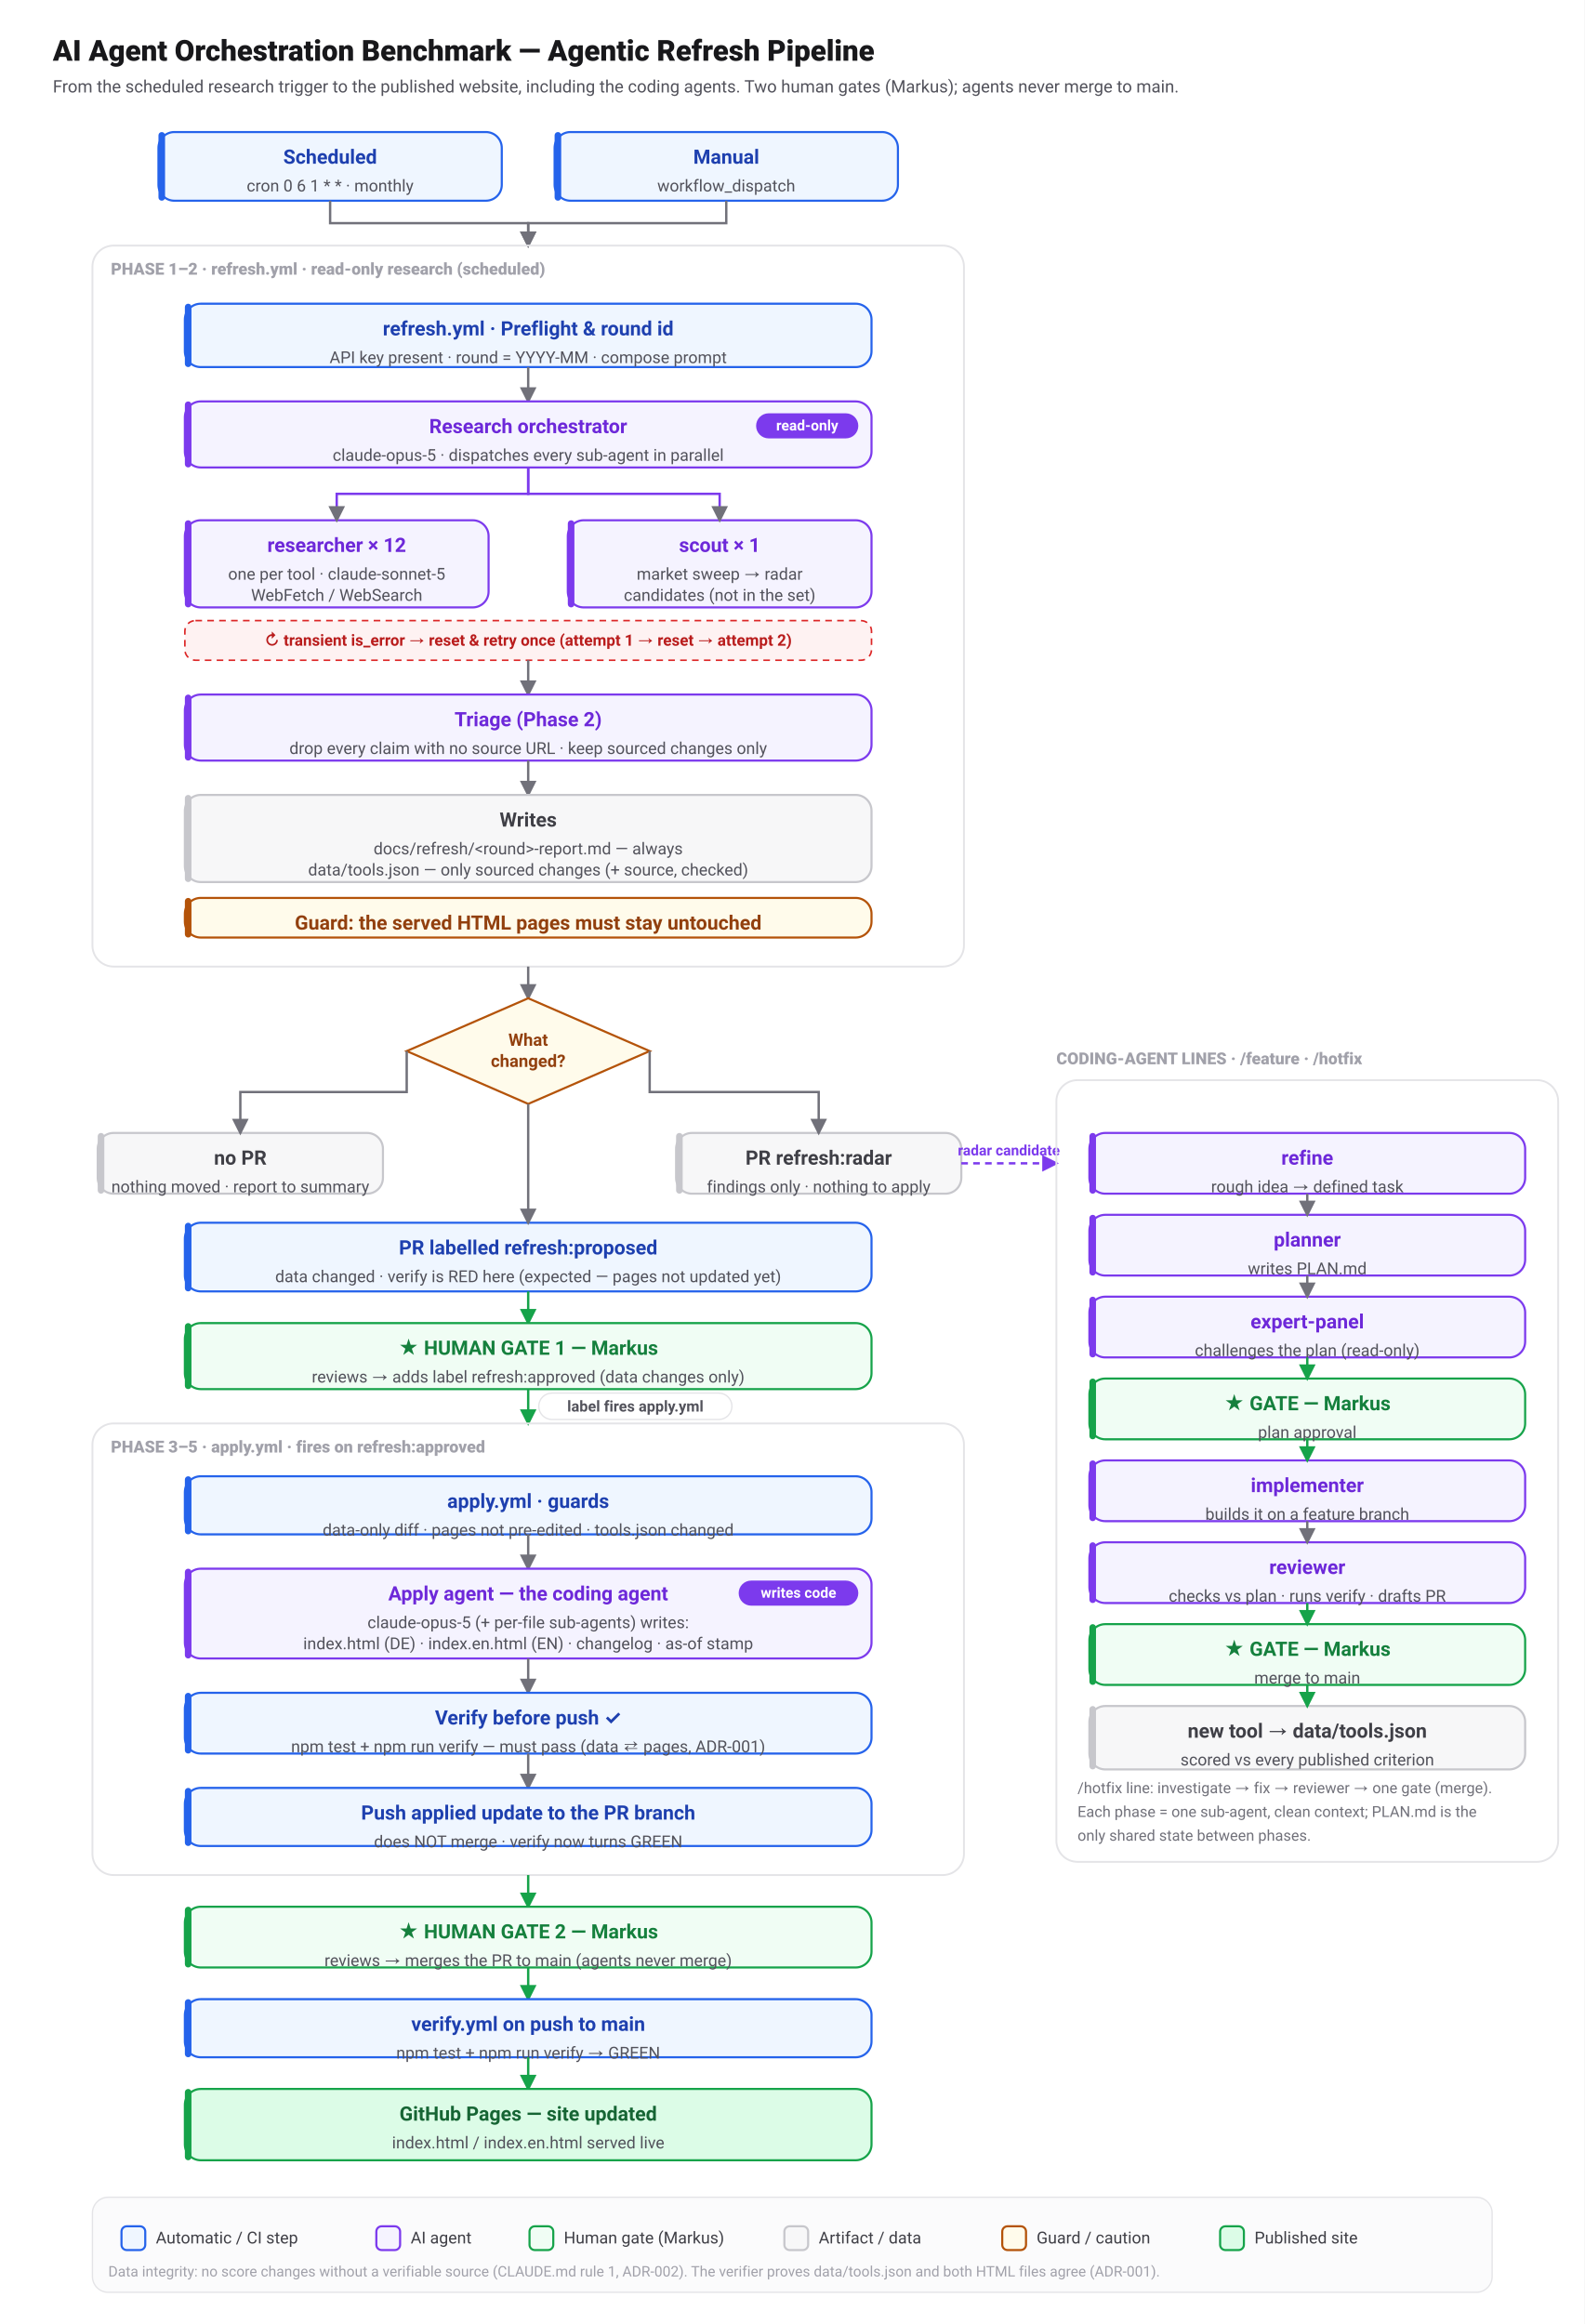
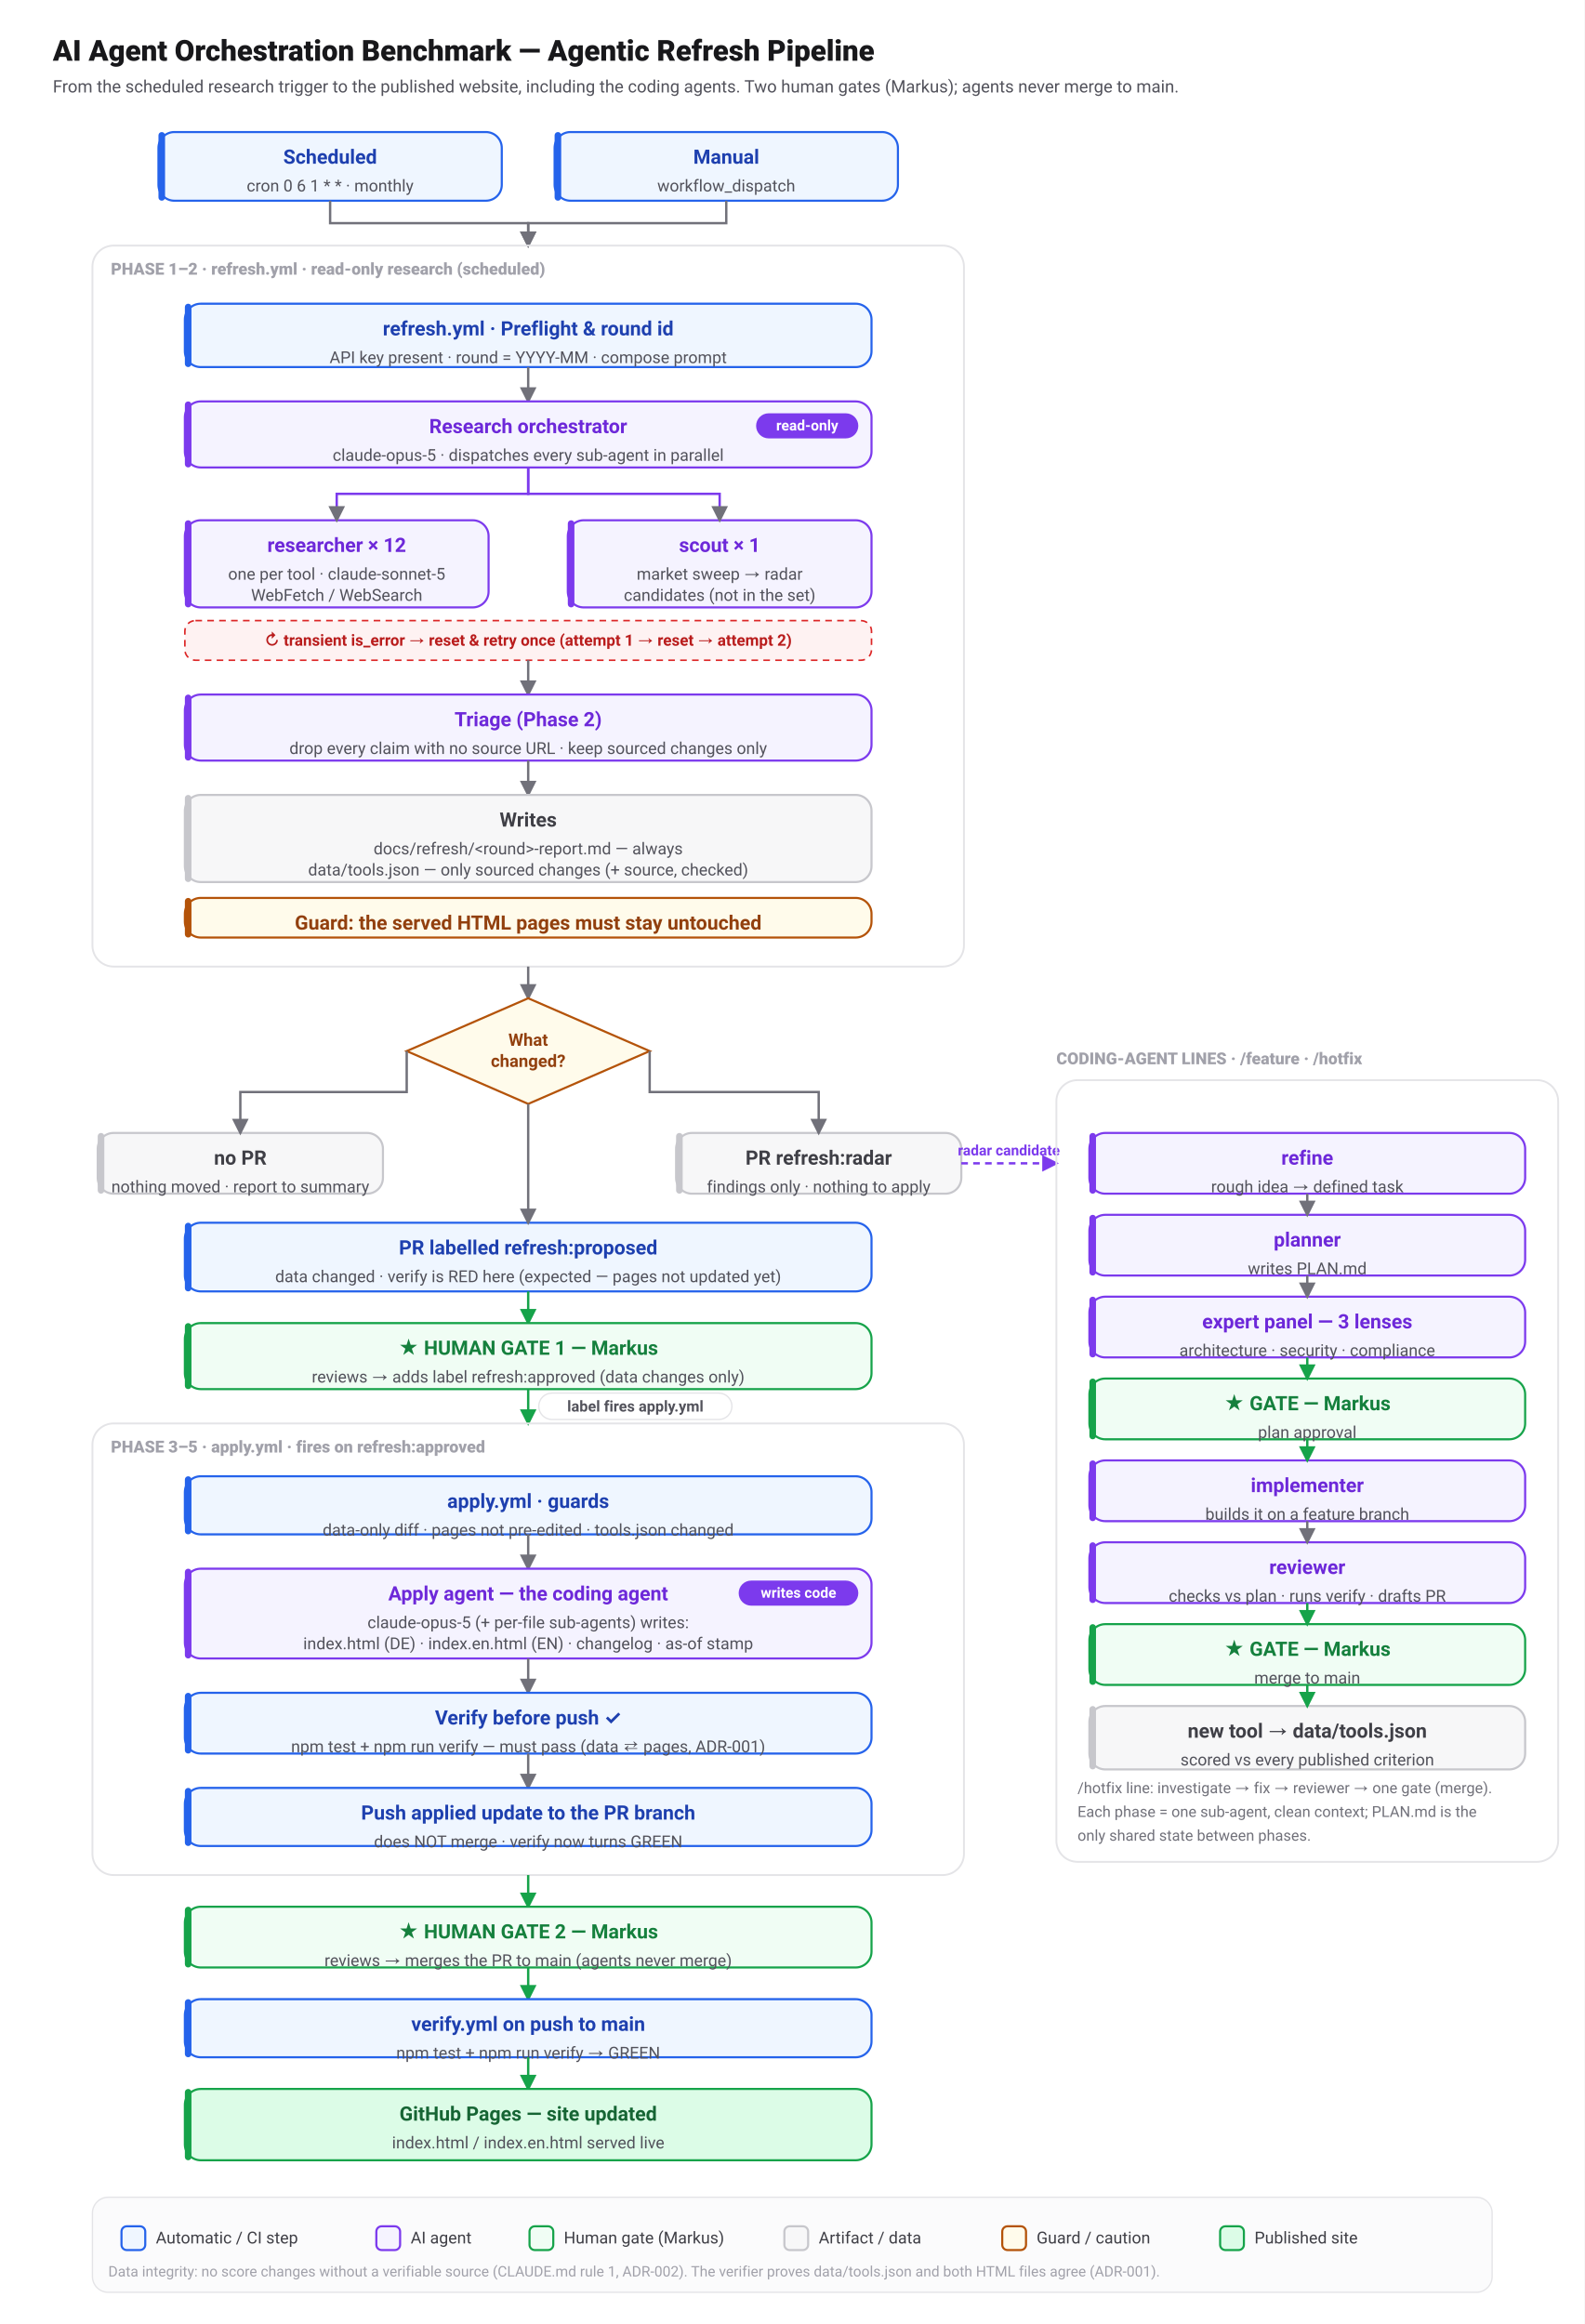
<svg xmlns="http://www.w3.org/2000/svg" viewBox="0 0 1200 1760" width="1200" height="1760" role="img" aria-label="Agentic refresh pipeline diagram">
  <rect width="1200" height="1760" fill="#ffffff" />
  <defs>
    <marker id="arw" viewBox="0 0 10 10" refX="8.5" refY="5" markerWidth="7" markerHeight="7" orient="auto-start-reverse">
      <path d="M0 0 L10 5 L0 10 z" fill="#71717a" />
    </marker>
    <marker id="arwg" viewBox="0 0 10 10" refX="8.5" refY="5" markerWidth="7" markerHeight="7" orient="auto-start-reverse">
      <path d="M0 0 L10 5 L0 10 z" fill="#16a34a" />
    </marker>
    <marker id="arwp" viewBox="0 0 10 10" refX="8.5" refY="5" markerWidth="7" markerHeight="7" orient="auto-start-reverse">
      <path d="M0 0 L10 5 L0 10 z" fill="#7c3aed" />
    </marker>
  </defs>
  <text x="40" y="46" font-family="-apple-system, BlinkMacSystemFont, 'Segoe UI', Roboto, Helvetica, Arial, sans-serif" font-size="22" font-weight="800" fill="#18181b" text-anchor="start">AI Agent Orchestration Benchmark — Agentic Refresh Pipeline</text>
  <text x="40" y="70" font-family="-apple-system, BlinkMacSystemFont, 'Segoe UI', Roboto, Helvetica, Arial, sans-serif" font-size="13" font-weight="400" fill="#52525b" text-anchor="start">From the scheduled research trigger to the published website, including the coding agents. Two human gates (Markus); agents never merge to main.</text>
  <rect x="120" y="100" width="260" height="52" rx="12" fill="#eff6ff" stroke="#2563eb" stroke-width="1.6" />
  <rect x="120" y="100" width="5" height="52" rx="2.5" fill="#2563eb" />
  <text x="250" y="124" font-family="-apple-system, BlinkMacSystemFont, 'Segoe UI', Roboto, Helvetica, Arial, sans-serif" font-size="15" font-weight="700" fill="#1e40af" text-anchor="middle">Scheduled</text>
  <text x="250" y="145" font-family="-apple-system, BlinkMacSystemFont, 'Segoe UI', Roboto, Helvetica, Arial, sans-serif" font-size="12.5" font-weight="400" fill="#52525b" text-anchor="middle">cron 0 6 1 * *  ·  monthly</text>
  <rect x="420" y="100" width="260" height="52" rx="12" fill="#eff6ff" stroke="#2563eb" stroke-width="1.6" />
  <rect x="420" y="100" width="5" height="52" rx="2.5" fill="#2563eb" />
  <text x="550" y="124" font-family="-apple-system, BlinkMacSystemFont, 'Segoe UI', Roboto, Helvetica, Arial, sans-serif" font-size="15" font-weight="700" fill="#1e40af" text-anchor="middle">Manual</text>
  <text x="550" y="145" font-family="-apple-system, BlinkMacSystemFont, 'Segoe UI', Roboto, Helvetica, Arial, sans-serif" font-size="12.5" font-weight="400" fill="#52525b" text-anchor="middle">workflow_dispatch</text>
  <path d="M250 152 L250 169 L400 169 L400 186" stroke="#71717a" stroke-width="1.8" fill="none" marker-end="url(#arw)" />
  <path d="M550 152 L550 169 L400 169 L400 186" stroke="#71717a" stroke-width="1.8" fill="none" marker-end="url(#arw)" />
  <rect x="140" y="230" width="520" height="48" rx="12" fill="#eff6ff" stroke="#2563eb" stroke-width="1.6" />
  <rect x="140" y="230" width="5" height="48" rx="2.5" fill="#2563eb" />
  <text x="400" y="254" font-family="-apple-system, BlinkMacSystemFont, 'Segoe UI', Roboto, Helvetica, Arial, sans-serif" font-size="15" font-weight="700" fill="#1e40af" text-anchor="middle">refresh.yml · Preflight &amp; round id</text>
  <text x="400" y="275" font-family="-apple-system, BlinkMacSystemFont, 'Segoe UI', Roboto, Helvetica, Arial, sans-serif" font-size="12.5" font-weight="400" fill="#52525b" text-anchor="middle">API key present  ·  round = YYYY-MM  ·  compose prompt</text>
  <path d="M400 278 L400 304" stroke="#71717a" stroke-width="1.8" fill="none" marker-end="url(#arw)" />
  <rect x="140" y="304" width="520" height="50" rx="12" fill="#f5f3ff" stroke="#7c3aed" stroke-width="1.6" />
  <rect x="140" y="304" width="5" height="50" rx="2.5" fill="#7c3aed" />
  <text x="400" y="328" font-family="-apple-system, BlinkMacSystemFont, 'Segoe UI', Roboto, Helvetica, Arial, sans-serif" font-size="15" font-weight="700" fill="#6d28d9" text-anchor="middle">Research orchestrator</text>
  <text x="400" y="349" font-family="-apple-system, BlinkMacSystemFont, 'Segoe UI', Roboto, Helvetica, Arial, sans-serif" font-size="12.5" font-weight="400" fill="#52525b" text-anchor="middle">claude-opus-5 · dispatches every sub-agent in parallel</text>
  <rect x="572.6" y="313" width="77.4" height="19" rx="9.5" fill="#7c3aed" />
  <text x="611.3" y="326" font-family="-apple-system, BlinkMacSystemFont, 'Segoe UI', Roboto, Helvetica, Arial, sans-serif" font-size="11" font-weight="700" fill="#fff" text-anchor="middle">read-only</text>
  <rect x="140" y="394" width="230" height="66" rx="12" fill="#f5f3ff" stroke="#7c3aed" stroke-width="1.6" />
  <rect x="140" y="394" width="5" height="66" rx="2.5" fill="#7c3aed" />
  <text x="255" y="418" font-family="-apple-system, BlinkMacSystemFont, 'Segoe UI', Roboto, Helvetica, Arial, sans-serif" font-size="15" font-weight="700" fill="#6d28d9" text-anchor="middle">researcher × 12</text>
  <text x="255" y="439" font-family="-apple-system, BlinkMacSystemFont, 'Segoe UI', Roboto, Helvetica, Arial, sans-serif" font-size="12.5" font-weight="400" fill="#52525b" text-anchor="middle">one per tool · claude-sonnet-5</text>
  <text x="255" y="455" font-family="-apple-system, BlinkMacSystemFont, 'Segoe UI', Roboto, Helvetica, Arial, sans-serif" font-size="12.5" font-weight="400" fill="#52525b" text-anchor="middle">WebFetch / WebSearch</text>
  <rect x="430" y="394" width="230" height="66" rx="12" fill="#f5f3ff" stroke="#7c3aed" stroke-width="1.6" />
  <rect x="430" y="394" width="5" height="66" rx="2.5" fill="#7c3aed" />
  <text x="545" y="418" font-family="-apple-system, BlinkMacSystemFont, 'Segoe UI', Roboto, Helvetica, Arial, sans-serif" font-size="15" font-weight="700" fill="#6d28d9" text-anchor="middle">scout × 1</text>
  <text x="545" y="439" font-family="-apple-system, BlinkMacSystemFont, 'Segoe UI', Roboto, Helvetica, Arial, sans-serif" font-size="12.5" font-weight="400" fill="#52525b" text-anchor="middle">market sweep → radar</text>
  <text x="545" y="455" font-family="-apple-system, BlinkMacSystemFont, 'Segoe UI', Roboto, Helvetica, Arial, sans-serif" font-size="12.5" font-weight="400" fill="#52525b" text-anchor="middle">candidates (not in the set)</text>
  <path d="M400 354 L400 374 L255 374 L255 394" stroke="#7c3aed" stroke-width="1.8" fill="none" marker-end="url(#arw)" />
  <path d="M400 354 L400 374 L545 374 L545 394" stroke="#7c3aed" stroke-width="1.8" fill="none" marker-end="url(#arw)" />
  <rect x="140" y="470" width="520" height="30" rx="8" fill="#fef2f2" stroke="#dc2626" stroke-width="1.2" stroke-dasharray="5 4" />
  <text x="400" y="489" font-family="-apple-system, BlinkMacSystemFont, 'Segoe UI', Roboto, Helvetica, Arial, sans-serif" font-size="12" font-weight="600" fill="#b91c1c" text-anchor="middle">↻  transient is_error → reset &amp; retry once (attempt 1 → reset → attempt 2)</text>
  <path d="M400 500 L400 526" stroke="#71717a" stroke-width="1.8" fill="none" marker-end="url(#arw)" />
  <rect x="140" y="526" width="520" height="50" rx="12" fill="#f5f3ff" stroke="#7c3aed" stroke-width="1.6" />
  <rect x="140" y="526" width="5" height="50" rx="2.5" fill="#7c3aed" />
  <text x="400" y="550" font-family="-apple-system, BlinkMacSystemFont, 'Segoe UI', Roboto, Helvetica, Arial, sans-serif" font-size="15" font-weight="700" fill="#6d28d9" text-anchor="middle">Triage (Phase 2)</text>
  <text x="400" y="571" font-family="-apple-system, BlinkMacSystemFont, 'Segoe UI', Roboto, Helvetica, Arial, sans-serif" font-size="12.5" font-weight="400" fill="#52525b" text-anchor="middle">drop every claim with no source URL · keep sourced changes only</text>
  <path d="M400 576 L400 602" stroke="#71717a" stroke-width="1.8" fill="none" marker-end="url(#arw)" />
  <rect x="140" y="602" width="520" height="66" rx="12" fill="#f7f7f8" stroke="#c7c7cc" stroke-width="1.6" />
  <rect x="140" y="602" width="5" height="66" rx="2.5" fill="#c7c7cc" />
  <text x="400" y="626" font-family="-apple-system, BlinkMacSystemFont, 'Segoe UI', Roboto, Helvetica, Arial, sans-serif" font-size="15" font-weight="700" fill="#3f3f46" text-anchor="middle">Writes</text>
  <text x="400" y="647" font-family="-apple-system, BlinkMacSystemFont, 'Segoe UI', Roboto, Helvetica, Arial, sans-serif" font-size="12.5" font-weight="400" fill="#52525b" text-anchor="middle">docs/refresh/&lt;round&gt;-report.md   — always</text>
  <text x="400" y="663" font-family="-apple-system, BlinkMacSystemFont, 'Segoe UI', Roboto, Helvetica, Arial, sans-serif" font-size="12.5" font-weight="400" fill="#52525b" text-anchor="middle">data/tools.json   — only sourced changes (+ source, checked)</text>
  <rect x="140" y="680" width="520" height="30" rx="12" fill="#fffbeb" stroke="#b45309" stroke-width="1.6" />
  <rect x="140" y="680" width="5" height="30" rx="2.5" fill="#b45309" />
  <text x="400" y="704" font-family="-apple-system, BlinkMacSystemFont, 'Segoe UI', Roboto, Helvetica, Arial, sans-serif" font-size="15" font-weight="700" fill="#92400e" text-anchor="middle">Guard: the served HTML pages must stay untouched</text>
  <text x="84" y="208" font-family="-apple-system, BlinkMacSystemFont, 'Segoe UI', Roboto, Helvetica, Arial, sans-serif" font-size="12.5" font-weight="800" fill="#a1a1aa" text-anchor="start">PHASE 1–2 · refresh.yml · read-only research (scheduled)</text>
  <rect x="70" y="186" width="660" height="546" rx="16" fill="none" stroke="#e4e4e7" stroke-width="1.4" />
  <path d="M400 732 L400 756" stroke="#71717a" stroke-width="1.8" fill="none" marker-end="url(#arw)" />
  <polygon points="400,756 492,796 400,836 308,796" fill="#fffbeb" stroke="#b45309" stroke-width="1.6" />
  <text x="400" y="792" font-family="-apple-system, BlinkMacSystemFont, 'Segoe UI', Roboto, Helvetica, Arial, sans-serif" font-size="13" font-weight="700" fill="#92400e" text-anchor="middle">What</text>
  <text x="400" y="808" font-family="-apple-system, BlinkMacSystemFont, 'Segoe UI', Roboto, Helvetica, Arial, sans-serif" font-size="13" font-weight="700" fill="#92400e" text-anchor="middle">changed?</text>
  <rect x="74" y="858" width="216" height="46" rx="12" fill="#f7f7f8" stroke="#c7c7cc" stroke-width="1.6" />
  <rect x="74" y="858" width="5" height="46" rx="2.5" fill="#c7c7cc" />
  <text x="182" y="882" font-family="-apple-system, BlinkMacSystemFont, 'Segoe UI', Roboto, Helvetica, Arial, sans-serif" font-size="15" font-weight="700" fill="#3f3f46" text-anchor="middle">no PR</text>
  <text x="182" y="903" font-family="-apple-system, BlinkMacSystemFont, 'Segoe UI', Roboto, Helvetica, Arial, sans-serif" font-size="12.5" font-weight="400" fill="#52525b" text-anchor="middle">nothing moved · report to summary</text>
  <rect x="512" y="858" width="216" height="46" rx="12" fill="#f7f7f8" stroke="#c7c7cc" stroke-width="1.6" />
  <rect x="512" y="858" width="5" height="46" rx="2.5" fill="#c7c7cc" />
  <text x="620" y="882" font-family="-apple-system, BlinkMacSystemFont, 'Segoe UI', Roboto, Helvetica, Arial, sans-serif" font-size="15" font-weight="700" fill="#3f3f46" text-anchor="middle">PR  refresh:radar</text>
  <text x="620" y="903" font-family="-apple-system, BlinkMacSystemFont, 'Segoe UI', Roboto, Helvetica, Arial, sans-serif" font-size="12.5" font-weight="400" fill="#52525b" text-anchor="middle">findings only · nothing to apply</text>
  <path d="M308 796 L308 827 L182 827 L182 858" stroke="#71717a" stroke-width="1.8" fill="none" marker-end="url(#arw)" />
  <path d="M492 796 L492 827 L620 827 L620 858" stroke="#71717a" stroke-width="1.8" fill="none" marker-end="url(#arw)" />
  <rect x="140" y="926" width="520" height="52" rx="12" fill="#eff6ff" stroke="#2563eb" stroke-width="1.6" />
  <rect x="140" y="926" width="5" height="52" rx="2.5" fill="#2563eb" />
  <text x="400" y="950" font-family="-apple-system, BlinkMacSystemFont, 'Segoe UI', Roboto, Helvetica, Arial, sans-serif" font-size="15" font-weight="700" fill="#1e40af" text-anchor="middle">PR labelled  refresh:proposed</text>
  <text x="400" y="971" font-family="-apple-system, BlinkMacSystemFont, 'Segoe UI', Roboto, Helvetica, Arial, sans-serif" font-size="12.5" font-weight="400" fill="#52525b" text-anchor="middle">data changed · verify is RED here (expected — pages not updated yet)</text>
  <path d="M400 836 L400 926" stroke="#71717a" stroke-width="1.8" fill="none" marker-end="url(#arw)" />
  <path d="M400 978 L400 1002" stroke="#16a34a" stroke-width="1.8" fill="none" marker-end="url(#arwg)" />
  <rect x="140" y="1002" width="520" height="50" rx="12" fill="#f0fdf4" stroke="#16a34a" stroke-width="1.6" />
  <rect x="140" y="1002" width="5" height="50" rx="2.5" fill="#16a34a" />
  <text x="400" y="1026" font-family="-apple-system, BlinkMacSystemFont, 'Segoe UI', Roboto, Helvetica, Arial, sans-serif" font-size="15" font-weight="700" fill="#15803d" text-anchor="middle">★  HUMAN GATE 1 — Markus</text>
  <text x="400" y="1047" font-family="-apple-system, BlinkMacSystemFont, 'Segoe UI', Roboto, Helvetica, Arial, sans-serif" font-size="12.5" font-weight="400" fill="#52525b" text-anchor="middle">reviews → adds label  refresh:approved  (data changes only)</text>
  <path d="M400 1052 L400 1078" stroke="#16a34a" stroke-width="1.8" fill="none" marker-end="url(#arwg)" />
  <rect x="408" y="1055" width="146.3" height="20" rx="10" fill="#fff" stroke="#e4e4e7" />
  <text x="481.15" y="1069" font-family="-apple-system, BlinkMacSystemFont, 'Segoe UI', Roboto, Helvetica, Arial, sans-serif" font-size="11.5" font-weight="600" fill="#52525b" text-anchor="middle">label fires apply.yml</text>
  <rect x="140" y="1118" width="520" height="44" rx="12" fill="#eff6ff" stroke="#2563eb" stroke-width="1.6" />
  <rect x="140" y="1118" width="5" height="44" rx="2.5" fill="#2563eb" />
  <text x="400" y="1142" font-family="-apple-system, BlinkMacSystemFont, 'Segoe UI', Roboto, Helvetica, Arial, sans-serif" font-size="15" font-weight="700" fill="#1e40af" text-anchor="middle">apply.yml · guards</text>
  <text x="400" y="1163" font-family="-apple-system, BlinkMacSystemFont, 'Segoe UI', Roboto, Helvetica, Arial, sans-serif" font-size="12.5" font-weight="400" fill="#52525b" text-anchor="middle">data-only diff · pages not pre-edited · tools.json changed</text>
  <path d="M400 1162 L400 1188" stroke="#71717a" stroke-width="1.8" fill="none" marker-end="url(#arw)" />
  <rect x="140" y="1188" width="520" height="68" rx="12" fill="#f5f3ff" stroke="#7c3aed" stroke-width="1.6" />
  <rect x="140" y="1188" width="5" height="68" rx="2.5" fill="#7c3aed" />
  <text x="400" y="1212" font-family="-apple-system, BlinkMacSystemFont, 'Segoe UI', Roboto, Helvetica, Arial, sans-serif" font-size="15" font-weight="700" fill="#6d28d9" text-anchor="middle">Apply agent  —  the coding agent</text>
  <text x="400" y="1233" font-family="-apple-system, BlinkMacSystemFont, 'Segoe UI', Roboto, Helvetica, Arial, sans-serif" font-size="12.5" font-weight="400" fill="#52525b" text-anchor="middle">claude-opus-5 (+ per-file sub-agents) writes:</text>
  <text x="400" y="1249" font-family="-apple-system, BlinkMacSystemFont, 'Segoe UI', Roboto, Helvetica, Arial, sans-serif" font-size="12.5" font-weight="400" fill="#52525b" text-anchor="middle">index.html (DE) · index.en.html (EN) · changelog · as-of stamp</text>
  <rect x="559.4" y="1197" width="90.6" height="19" rx="9.5" fill="#7c3aed" />
  <text x="604.7" y="1210" font-family="-apple-system, BlinkMacSystemFont, 'Segoe UI', Roboto, Helvetica, Arial, sans-serif" font-size="11" font-weight="700" fill="#fff" text-anchor="middle">writes code</text>
  <path d="M400 1256 L400 1282" stroke="#71717a" stroke-width="1.8" fill="none" marker-end="url(#arw)" />
  <rect x="140" y="1282" width="520" height="46" rx="12" fill="#eff6ff" stroke="#2563eb" stroke-width="1.6" />
  <rect x="140" y="1282" width="5" height="46" rx="2.5" fill="#2563eb" />
  <text x="400" y="1306" font-family="-apple-system, BlinkMacSystemFont, 'Segoe UI', Roboto, Helvetica, Arial, sans-serif" font-size="15" font-weight="700" fill="#1e40af" text-anchor="middle">Verify before push  ✓</text>
  <text x="400" y="1327" font-family="-apple-system, BlinkMacSystemFont, 'Segoe UI', Roboto, Helvetica, Arial, sans-serif" font-size="12.5" font-weight="400" fill="#52525b" text-anchor="middle">npm test  +  npm run verify  —  must pass (data ⇄ pages, ADR-001)</text>
  <path d="M400 1328 L400 1354" stroke="#71717a" stroke-width="1.8" fill="none" marker-end="url(#arw)" />
  <rect x="140" y="1354" width="520" height="44" rx="12" fill="#eff6ff" stroke="#2563eb" stroke-width="1.6" />
  <rect x="140" y="1354" width="5" height="44" rx="2.5" fill="#2563eb" />
  <text x="400" y="1378" font-family="-apple-system, BlinkMacSystemFont, 'Segoe UI', Roboto, Helvetica, Arial, sans-serif" font-size="15" font-weight="700" fill="#1e40af" text-anchor="middle">Push applied update to the PR branch</text>
  <text x="400" y="1399" font-family="-apple-system, BlinkMacSystemFont, 'Segoe UI', Roboto, Helvetica, Arial, sans-serif" font-size="12.5" font-weight="400" fill="#52525b" text-anchor="middle">does NOT merge · verify now turns GREEN</text>
  <text x="84" y="1100" font-family="-apple-system, BlinkMacSystemFont, 'Segoe UI', Roboto, Helvetica, Arial, sans-serif" font-size="12.5" font-weight="800" fill="#a1a1aa" text-anchor="start">PHASE 3–5 · apply.yml · fires on refresh:approved</text>
  <rect x="70" y="1078" width="660" height="342" rx="16" fill="none" stroke="#e4e4e7" stroke-width="1.4" />
  <path d="M400 1420 L400 1444" stroke="#16a34a" stroke-width="1.8" fill="none" marker-end="url(#arwg)" />
  <rect x="140" y="1444" width="520" height="46" rx="12" fill="#f0fdf4" stroke="#16a34a" stroke-width="1.6" />
  <rect x="140" y="1444" width="5" height="46" rx="2.5" fill="#16a34a" />
  <text x="400" y="1468" font-family="-apple-system, BlinkMacSystemFont, 'Segoe UI', Roboto, Helvetica, Arial, sans-serif" font-size="15" font-weight="700" fill="#15803d" text-anchor="middle">★  HUMAN GATE 2 — Markus</text>
  <text x="400" y="1489" font-family="-apple-system, BlinkMacSystemFont, 'Segoe UI', Roboto, Helvetica, Arial, sans-serif" font-size="12.5" font-weight="400" fill="#52525b" text-anchor="middle">reviews → merges the PR to  main  (agents never merge)</text>
  <path d="M400 1490 L400 1514" stroke="#16a34a" stroke-width="1.8" fill="none" marker-end="url(#arwg)" />
  <rect x="140" y="1514" width="520" height="44" rx="12" fill="#eff6ff" stroke="#2563eb" stroke-width="1.6" />
  <rect x="140" y="1514" width="5" height="44" rx="2.5" fill="#2563eb" />
  <text x="400" y="1538" font-family="-apple-system, BlinkMacSystemFont, 'Segoe UI', Roboto, Helvetica, Arial, sans-serif" font-size="15" font-weight="700" fill="#1e40af" text-anchor="middle">verify.yml on push to main</text>
  <text x="400" y="1559" font-family="-apple-system, BlinkMacSystemFont, 'Segoe UI', Roboto, Helvetica, Arial, sans-serif" font-size="12.5" font-weight="400" fill="#52525b" text-anchor="middle">npm test + npm run verify → GREEN</text>
  <path d="M400 1558 L400 1582" stroke="#16a34a" stroke-width="1.8" fill="none" marker-end="url(#arwg)" />
  <rect x="140" y="1582" width="520" height="54" rx="12" fill="#dcfce7" stroke="#16a34a" stroke-width="1.6" />
  <rect x="140" y="1582" width="5" height="54" rx="2.5" fill="#16a34a" />
  <text x="400" y="1606" font-family="-apple-system, BlinkMacSystemFont, 'Segoe UI', Roboto, Helvetica, Arial, sans-serif" font-size="15" font-weight="700" fill="#166534" text-anchor="middle">GitHub Pages — site updated</text>
  <text x="400" y="1627" font-family="-apple-system, BlinkMacSystemFont, 'Segoe UI', Roboto, Helvetica, Arial, sans-serif" font-size="12.5" font-weight="400" fill="#52525b" text-anchor="middle">index.html / index.en.html served live</text>
  <text x="800" y="806" font-family="-apple-system, BlinkMacSystemFont, 'Segoe UI', Roboto, Helvetica, Arial, sans-serif" font-size="12.5" font-weight="800" fill="#a1a1aa" text-anchor="start">CODING-AGENT LINES · /feature · /hotfix</text>
  <path d="M728 881 L800 881" stroke="#7c3aed" stroke-width="1.8" fill="none" stroke-dasharray="5 4" marker-end="url(#arwp)" />
  <text x="764" y="875" font-family="-apple-system, BlinkMacSystemFont, 'Segoe UI', Roboto, Helvetica, Arial, sans-serif" font-size="11" font-weight="700" fill="#7c3aed" text-anchor="middle">radar candidate</text>
  <rect x="825" y="858" width="330" height="46" rx="12" fill="#f5f3ff" stroke="#7c3aed" stroke-width="1.6" />
  <rect x="825" y="858" width="5" height="46" rx="2.5" fill="#7c3aed" />
  <text x="990" y="882" font-family="-apple-system, BlinkMacSystemFont, 'Segoe UI', Roboto, Helvetica, Arial, sans-serif" font-size="15" font-weight="700" fill="#6d28d9" text-anchor="middle">refine</text>
  <text x="990" y="903" font-family="-apple-system, BlinkMacSystemFont, 'Segoe UI', Roboto, Helvetica, Arial, sans-serif" font-size="12.5" font-weight="400" fill="#52525b" text-anchor="middle">rough idea → defined task</text>
  <rect x="825" y="920" width="330" height="46" rx="12" fill="#f5f3ff" stroke="#7c3aed" stroke-width="1.6" />
  <rect x="825" y="920" width="5" height="46" rx="2.5" fill="#7c3aed" />
  <text x="990" y="944" font-family="-apple-system, BlinkMacSystemFont, 'Segoe UI', Roboto, Helvetica, Arial, sans-serif" font-size="15" font-weight="700" fill="#6d28d9" text-anchor="middle">planner</text>
  <text x="990" y="965" font-family="-apple-system, BlinkMacSystemFont, 'Segoe UI', Roboto, Helvetica, Arial, sans-serif" font-size="12.5" font-weight="400" fill="#52525b" text-anchor="middle">writes PLAN.md</text>
  <path d="M990 904 L990 920" stroke="#71717a" stroke-width="1.8" fill="none" marker-end="url(#arw)" />
  <rect x="825" y="982" width="330" height="46" rx="12" fill="#f5f3ff" stroke="#7c3aed" stroke-width="1.6" />
  <rect x="825" y="982" width="5" height="46" rx="2.5" fill="#7c3aed" />
-   <text x="990" y="1006" font-family="-apple-system, BlinkMacSystemFont, 'Segoe UI', Roboto, Helvetica, Arial, sans-serif" font-size="15" font-weight="700" fill="#6d28d9" text-anchor="middle">expert-panel</text>
-   <text x="990" y="1027" font-family="-apple-system, BlinkMacSystemFont, 'Segoe UI', Roboto, Helvetica, Arial, sans-serif" font-size="12.5" font-weight="400" fill="#52525b" text-anchor="middle">challenges the plan (read-only)</text>
+   <text x="990" y="1006" font-family="-apple-system, BlinkMacSystemFont, 'Segoe UI', Roboto, Helvetica, Arial, sans-serif" font-size="15" font-weight="700" fill="#6d28d9" text-anchor="middle">expert panel — 3 lenses</text>
+   <text x="990" y="1027" font-family="-apple-system, BlinkMacSystemFont, 'Segoe UI', Roboto, Helvetica, Arial, sans-serif" font-size="12.5" font-weight="400" fill="#52525b" text-anchor="middle">architecture · security · compliance</text>
  <path d="M990 966 L990 982" stroke="#71717a" stroke-width="1.8" fill="none" marker-end="url(#arw)" />
  <rect x="825" y="1044" width="330" height="46" rx="12" fill="#f0fdf4" stroke="#16a34a" stroke-width="1.6" />
  <rect x="825" y="1044" width="5" height="46" rx="2.5" fill="#16a34a" />
  <text x="990" y="1068" font-family="-apple-system, BlinkMacSystemFont, 'Segoe UI', Roboto, Helvetica, Arial, sans-serif" font-size="15" font-weight="700" fill="#15803d" text-anchor="middle">★ GATE — Markus</text>
  <text x="990" y="1089" font-family="-apple-system, BlinkMacSystemFont, 'Segoe UI', Roboto, Helvetica, Arial, sans-serif" font-size="12.5" font-weight="400" fill="#52525b" text-anchor="middle">plan approval</text>
  <path d="M990 1028 L990 1044" stroke="#16a34a" stroke-width="1.8" fill="none" marker-end="url(#arwg)" />
  <rect x="825" y="1106" width="330" height="46" rx="12" fill="#f5f3ff" stroke="#7c3aed" stroke-width="1.6" />
  <rect x="825" y="1106" width="5" height="46" rx="2.5" fill="#7c3aed" />
  <text x="990" y="1130" font-family="-apple-system, BlinkMacSystemFont, 'Segoe UI', Roboto, Helvetica, Arial, sans-serif" font-size="15" font-weight="700" fill="#6d28d9" text-anchor="middle">implementer</text>
  <text x="990" y="1151" font-family="-apple-system, BlinkMacSystemFont, 'Segoe UI', Roboto, Helvetica, Arial, sans-serif" font-size="12.5" font-weight="400" fill="#52525b" text-anchor="middle">builds it on a feature branch</text>
  <path d="M990 1090 L990 1106" stroke="#16a34a" stroke-width="1.8" fill="none" marker-end="url(#arwg)" />
  <rect x="825" y="1168" width="330" height="46" rx="12" fill="#f5f3ff" stroke="#7c3aed" stroke-width="1.6" />
  <rect x="825" y="1168" width="5" height="46" rx="2.5" fill="#7c3aed" />
  <text x="990" y="1192" font-family="-apple-system, BlinkMacSystemFont, 'Segoe UI', Roboto, Helvetica, Arial, sans-serif" font-size="15" font-weight="700" fill="#6d28d9" text-anchor="middle">reviewer</text>
  <text x="990" y="1213" font-family="-apple-system, BlinkMacSystemFont, 'Segoe UI', Roboto, Helvetica, Arial, sans-serif" font-size="12.5" font-weight="400" fill="#52525b" text-anchor="middle">checks vs plan · runs verify · drafts PR</text>
  <path d="M990 1152 L990 1168" stroke="#71717a" stroke-width="1.8" fill="none" marker-end="url(#arw)" />
  <rect x="825" y="1230" width="330" height="46" rx="12" fill="#f0fdf4" stroke="#16a34a" stroke-width="1.6" />
  <rect x="825" y="1230" width="5" height="46" rx="2.5" fill="#16a34a" />
  <text x="990" y="1254" font-family="-apple-system, BlinkMacSystemFont, 'Segoe UI', Roboto, Helvetica, Arial, sans-serif" font-size="15" font-weight="700" fill="#15803d" text-anchor="middle">★ GATE — Markus</text>
  <text x="990" y="1275" font-family="-apple-system, BlinkMacSystemFont, 'Segoe UI', Roboto, Helvetica, Arial, sans-serif" font-size="12.5" font-weight="400" fill="#52525b" text-anchor="middle">merge to main</text>
  <path d="M990 1214 L990 1230" stroke="#16a34a" stroke-width="1.8" fill="none" marker-end="url(#arwg)" />
  <rect x="825" y="1292" width="330" height="48" rx="12" fill="#f7f7f8" stroke="#c7c7cc" stroke-width="1.6" />
  <rect x="825" y="1292" width="5" height="48" rx="2.5" fill="#c7c7cc" />
  <text x="990" y="1316" font-family="-apple-system, BlinkMacSystemFont, 'Segoe UI', Roboto, Helvetica, Arial, sans-serif" font-size="15" font-weight="700" fill="#3f3f46" text-anchor="middle">new tool → data/tools.json</text>
  <text x="990" y="1337" font-family="-apple-system, BlinkMacSystemFont, 'Segoe UI', Roboto, Helvetica, Arial, sans-serif" font-size="12.5" font-weight="400" fill="#52525b" text-anchor="middle">scored vs every published criterion</text>
  <path d="M990 1276 L990 1292" stroke="#16a34a" stroke-width="1.8" fill="none" marker-end="url(#arwg)" />
  <text x="816" y="1358" font-family="-apple-system, BlinkMacSystemFont, 'Segoe UI', Roboto, Helvetica, Arial, sans-serif" font-size="11.5" fill="#71717a" text-anchor="start">/hotfix line: investigate → fix → reviewer → one gate (merge).</text>
  <text x="816" y="1376" font-family="-apple-system, BlinkMacSystemFont, 'Segoe UI', Roboto, Helvetica, Arial, sans-serif" font-size="11.5" fill="#71717a" text-anchor="start">Each phase = one sub-agent, clean context; PLAN.md is the</text>
  <text x="816" y="1394" font-family="-apple-system, BlinkMacSystemFont, 'Segoe UI', Roboto, Helvetica, Arial, sans-serif" font-size="11.5" fill="#71717a" text-anchor="start">only shared state between phases.</text>
  <rect x="800" y="818" width="380" height="592" rx="16" fill="none" stroke="#e4e4e7" stroke-width="1.4" />
  <rect x="70" y="1664" width="1060" height="72" rx="12" fill="#fbfbfc" stroke="#e4e4e7" />
  <rect x="92" y="1686" width="18" height="18" rx="4" fill="#eff6ff" stroke="#2563eb" stroke-width="1.6" />
  <text x="118" y="1699" font-family="-apple-system, BlinkMacSystemFont, 'Segoe UI', Roboto, Helvetica, Arial, sans-serif" font-size="12.5" fill="#3f3f46" text-anchor="start">Automatic / CI step</text>
  <rect x="285" y="1686" width="18" height="18" rx="4" fill="#f5f3ff" stroke="#7c3aed" stroke-width="1.6" />
  <text x="311" y="1699" font-family="-apple-system, BlinkMacSystemFont, 'Segoe UI', Roboto, Helvetica, Arial, sans-serif" font-size="12.5" fill="#3f3f46" text-anchor="start">AI agent</text>
  <rect x="401" y="1686" width="18" height="18" rx="4" fill="#f0fdf4" stroke="#16a34a" stroke-width="1.6" />
  <text x="427" y="1699" font-family="-apple-system, BlinkMacSystemFont, 'Segoe UI', Roboto, Helvetica, Arial, sans-serif" font-size="12.5" fill="#3f3f46" text-anchor="start">Human gate (Markus)</text>
  <rect x="594" y="1686" width="18" height="18" rx="4" fill="#f7f7f8" stroke="#c7c7cc" stroke-width="1.6" />
  <text x="620" y="1699" font-family="-apple-system, BlinkMacSystemFont, 'Segoe UI', Roboto, Helvetica, Arial, sans-serif" font-size="12.5" fill="#3f3f46" text-anchor="start">Artifact / data</text>
  <rect x="759" y="1686" width="18" height="18" rx="4" fill="#fffbeb" stroke="#b45309" stroke-width="1.6" />
  <text x="785" y="1699" font-family="-apple-system, BlinkMacSystemFont, 'Segoe UI', Roboto, Helvetica, Arial, sans-serif" font-size="12.5" fill="#3f3f46" text-anchor="start">Guard / caution</text>
  <rect x="924" y="1686" width="18" height="18" rx="4" fill="#dcfce7" stroke="#16a34a" stroke-width="1.6" />
  <text x="950" y="1699" font-family="-apple-system, BlinkMacSystemFont, 'Segoe UI', Roboto, Helvetica, Arial, sans-serif" font-size="12.5" fill="#3f3f46" text-anchor="start">Published site</text>
  <text x="82" y="1724" font-family="-apple-system, BlinkMacSystemFont, 'Segoe UI', Roboto, Helvetica, Arial, sans-serif" font-size="11" fill="#a1a1aa" text-anchor="start">Data integrity: no score changes without a verifiable source (CLAUDE.md rule 1, ADR-002). The verifier proves data/tools.json and both HTML files agree (ADR-001).</text>
</svg>
